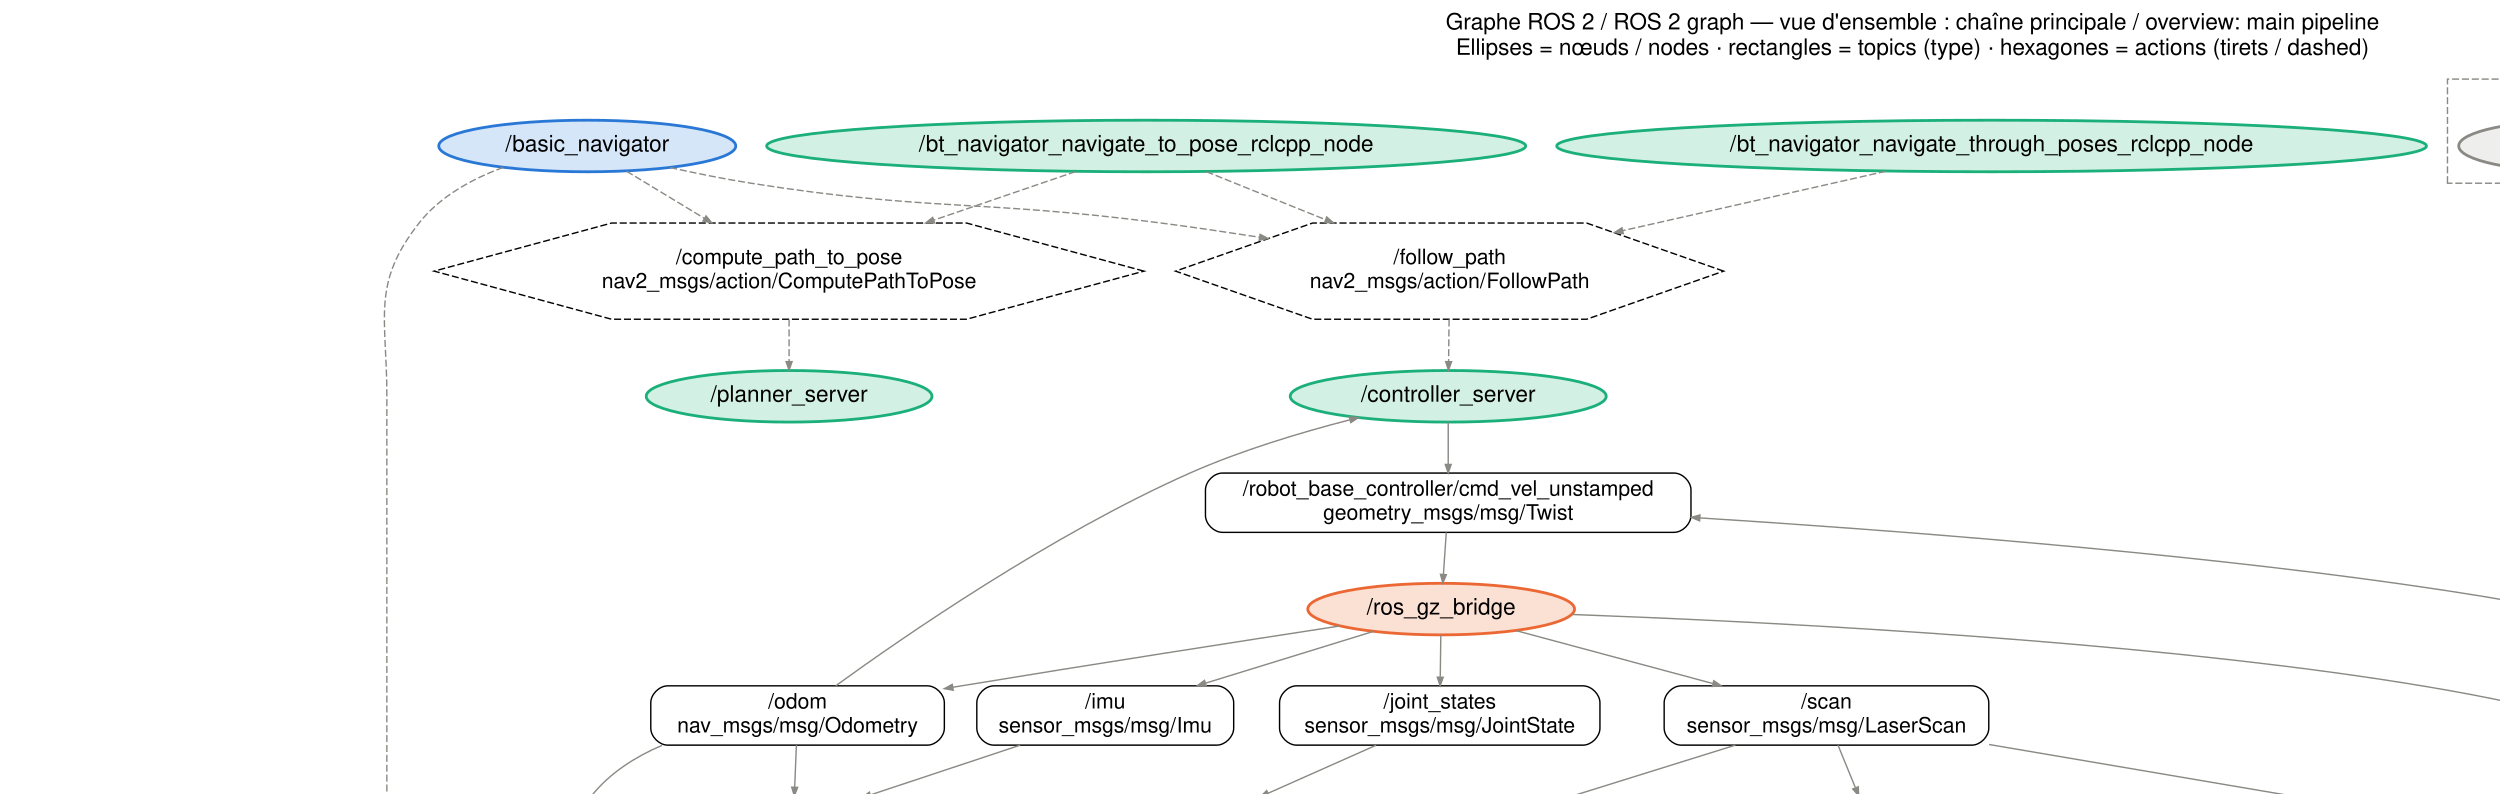
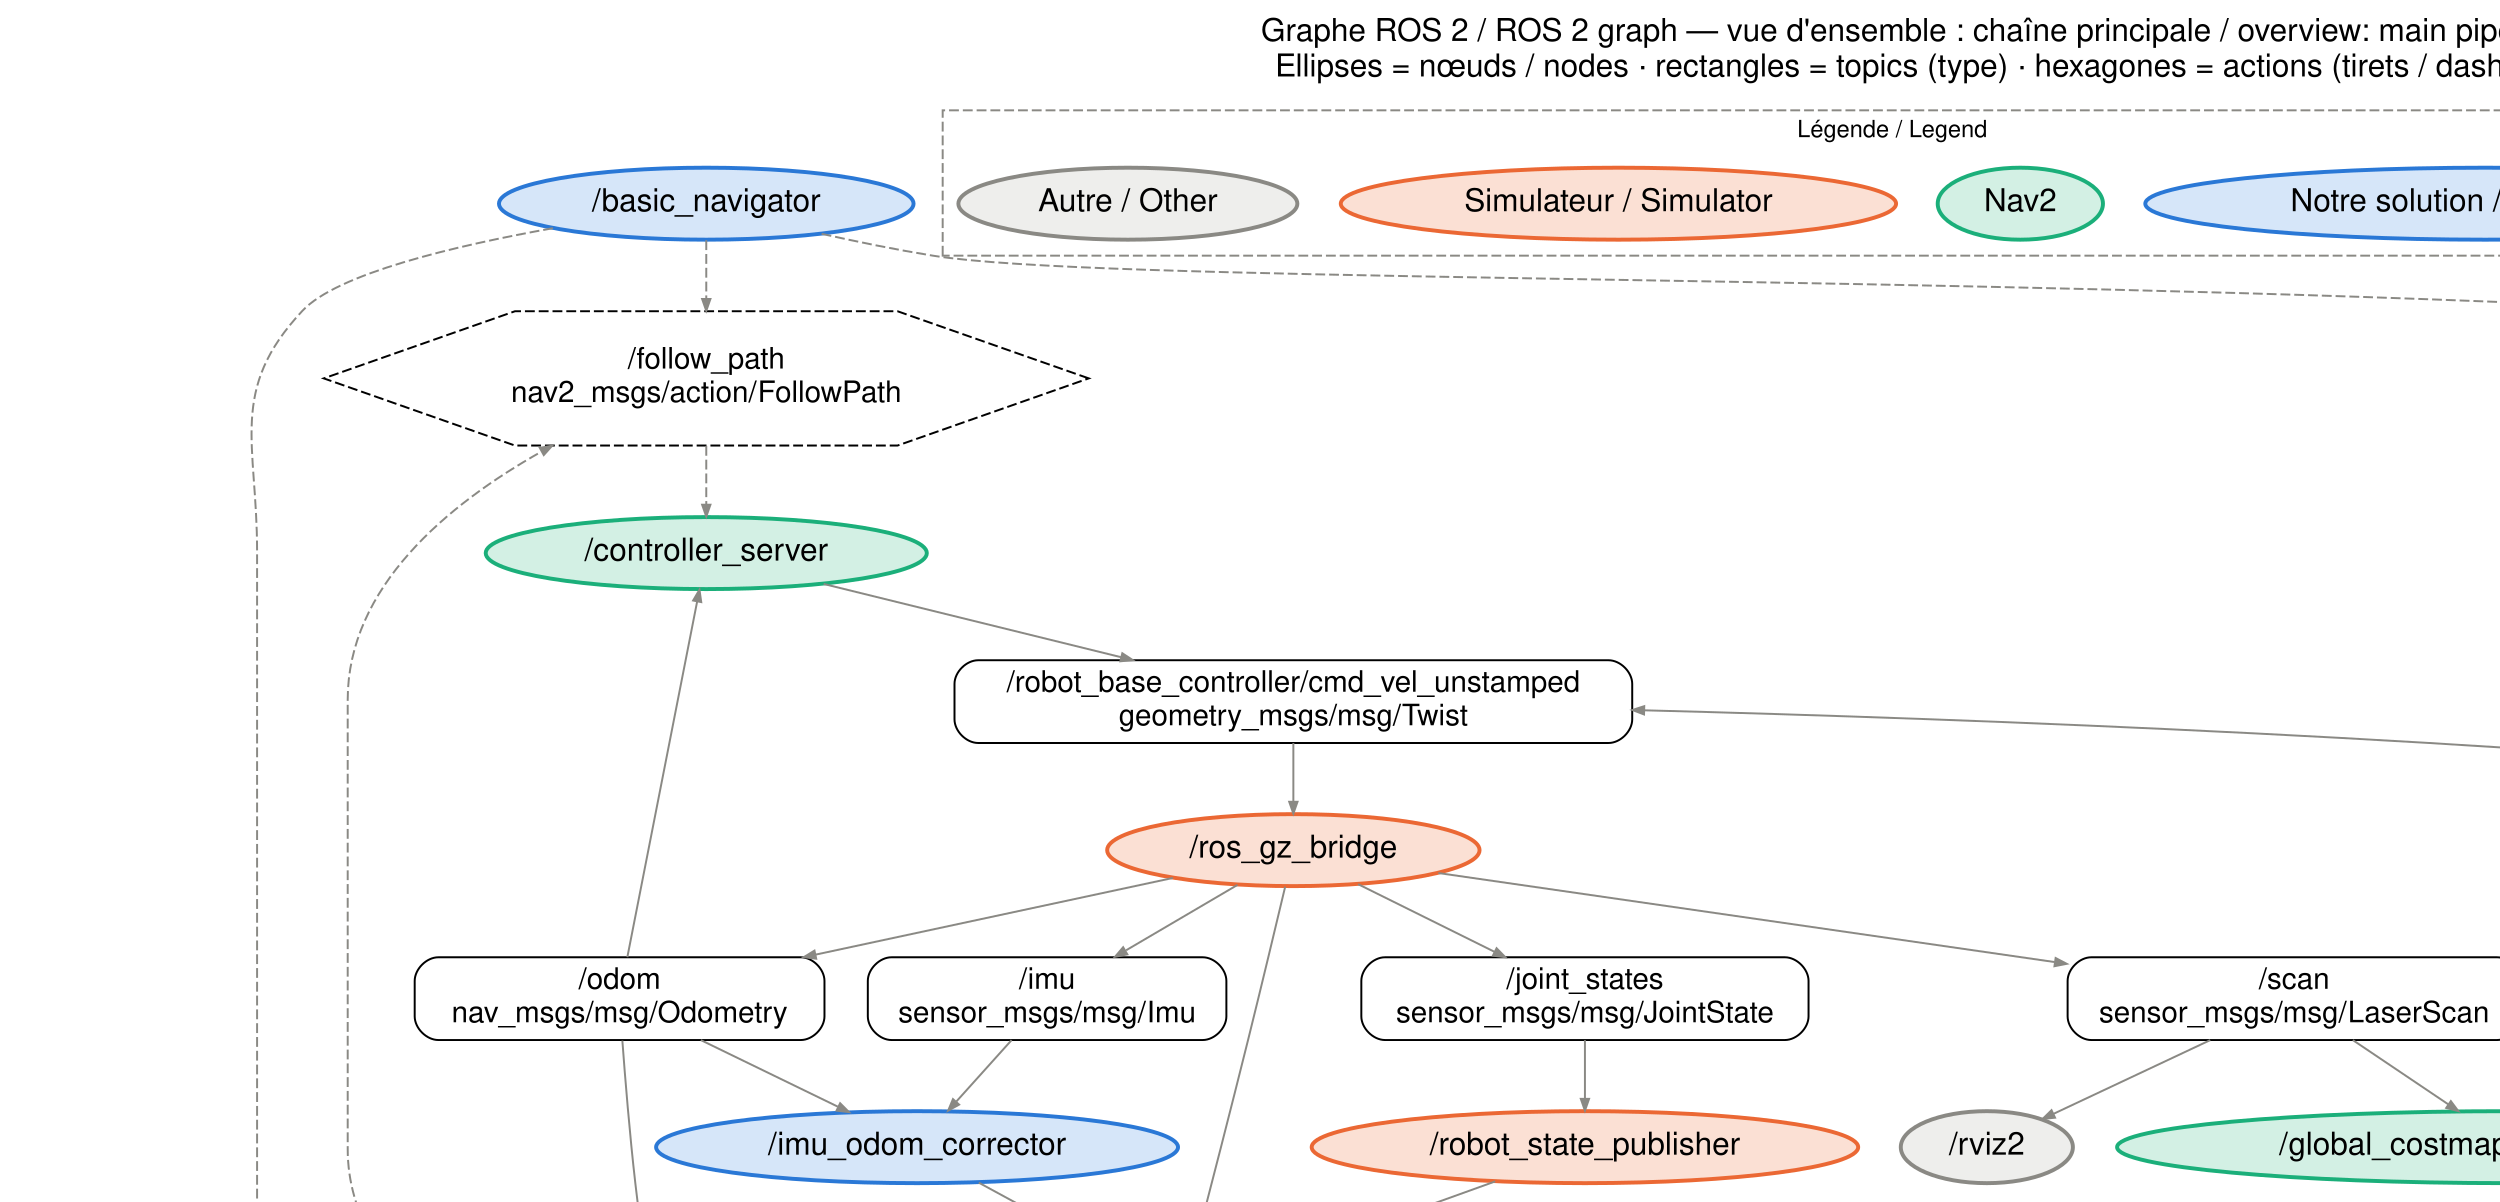
- <svg xmlns="http://www.w3.org/2000/svg" width="4140pt" height="1314pt" viewBox="0.00 0.00 2710.09 860.02">
-   <g id="graph0" class="graph" transform="scale(1.53 1.53) rotate(0) translate(4 856.02)">
-     <polygon fill="white" stroke="transparent" points="-4,4 -4,-856.02 2706.09,-856.02 2706.09,4 -4,4" />
-     <text text-anchor="middle" x="1351.04" y="-835.22" font-family="Helvetica,sans-Serif" font-size="16.00">Graphe ROS 2 / ROS 2 graph — vue d'ensemble : chaîne principale / overview: main pipeline</text>
-     <text text-anchor="middle" x="1351.04" y="-817.22" font-family="Helvetica,sans-Serif" font-size="16.00">Ellipses = nœuds / nodes · rectangles = topics (type) · hexagones = actions (tirets / dashed)</text>
+ <svg xmlns="http://www.w3.org/2000/svg" width="2966pt" height="1425pt" viewBox="0.00 0.00 1941.48 932.79">
+   <g id="graph0" class="graph" transform="scale(1.53 1.53) rotate(0) translate(4 928.79)">
+     <polygon fill="white" stroke="transparent" points="-4,4 -4,-928.79 1937.48,-928.79 1937.48,4 -4,4" />
+     <text text-anchor="middle" x="966.74" y="-907.99" font-family="Helvetica,sans-Serif" font-size="16.00">Graphe ROS 2 / ROS 2 graph — vue d'ensemble : chaîne principale / overview: main pipeline</text>
+     <text text-anchor="middle" x="966.74" y="-889.99" font-family="Helvetica,sans-Serif" font-size="16.00">Ellipses = nœuds / nodes · rectangles = topics (type) · hexagones = actions (tirets / dashed)</text>
    <g id="clust1" class="cluster">
-       <polygon fill="none" stroke="#8a8984" stroke-dasharray="5,2" points="1730.09,-726.25 1730.09,-800.02 2694.09,-800.02 2694.09,-726.25 1730.09,-726.25" />
-       <text text-anchor="middle" x="2212.09" y="-786.42" font-family="Helvetica,sans-Serif" font-size="12.00">Légende / Legend</text>
+       <polygon fill="none" stroke="#8a8984" stroke-dasharray="5,2" points="474.48,-799.02 474.48,-872.79 1438.48,-872.79 1438.48,-799.02 474.48,-799.02" />
+       <text text-anchor="middle" x="956.48" y="-859.19" font-family="Helvetica,sans-Serif" font-size="12.00">Légende / Legend</text>
    </g>
    <g id="node1" class="node">
-       <ellipse fill="#d6e6f9" stroke="#2a78d6" stroke-width="2" cx="412.09" cy="-752.63" rx="105.22" ry="18.27" />
-       <text text-anchor="middle" x="412.09" y="-748.83" font-family="Helvetica,sans-Serif" font-size="16.00">/basic_navigator</text>
+       <ellipse fill="#d6e6f9" stroke="#2a78d6" stroke-width="2" cx="354.48" cy="-825.4" rx="105.22" ry="18.27" />
+       <text text-anchor="middle" x="354.48" y="-821.6" font-family="Helvetica,sans-Serif" font-size="16.00">/basic_navigator</text>
+     </g>
+     <g id="node19" class="node">
+       <polygon fill="none" stroke="black" stroke-dasharray="5,2" points="502.94,-107.06 377.21,-141.15 125.75,-141.15 0.02,-107.06 125.75,-72.98 377.21,-72.98 502.94,-107.06" />
+       <text text-anchor="middle" x="251.48" y="-112.06" font-family="Helvetica,sans-Serif" font-size="15.00">/compute_path_to_pose</text>
+       <text text-anchor="middle" x="251.48" y="-95.06" font-family="Helvetica,sans-Serif" font-size="15.00">nav2_msgs/action/ComputePathToPose</text>
+     </g>
+     <g id="edge22" class="edge">
+       <path fill="none" stroke="#8a8984" stroke-dasharray="5,2" d="M276.63,-812.95C226.29,-803.94 166.99,-789.77 149.48,-771.02 111.83,-730.7 126.48,-704.21 126.48,-649.05 126.48,-649.05 126.48,-649.05 126.48,-270.12 126.48,-219.29 165.53,-174.65 199.97,-145.17" />
+       <polygon fill="#8a8984" stroke="#8a8984" points="201.34,-146.76 204.58,-141.29 198.64,-143.55 201.34,-146.76" />
+     </g>
+     <g id="node20" class="node">
+       <polygon fill="none" stroke="black" stroke-dasharray="5,2" points="548.63,-736.73 451.56,-770.81 257.4,-770.81 160.33,-736.73 257.4,-702.64 451.56,-702.64 548.63,-736.73" />
+       <text text-anchor="middle" x="354.48" y="-741.73" font-family="Helvetica,sans-Serif" font-size="15.00">/follow_path</text>
+       <text text-anchor="middle" x="354.48" y="-724.73" font-family="Helvetica,sans-Serif" font-size="15.00">nav2_msgs/action/FollowPath</text>
+     </g>
+     <g id="edge25" class="edge">
+       <path fill="none" stroke="#8a8984" stroke-dasharray="5,2" d="M354.48,-806.86C354.48,-798.26 354.48,-787.53 354.48,-777.11" />
+       <polygon fill="#8a8984" stroke="#8a8984" points="356.58,-777.02 354.48,-771.02 352.38,-777.02 356.58,-777.02" />
    </g>
    <g id="node21" class="node">
-       <polygon fill="none" stroke="black" stroke-dasharray="5,2" points="806.55,-663.96 680.82,-698.04 429.36,-698.04 303.62,-663.96 429.36,-629.87 680.82,-629.87 806.55,-663.96" />
-       <text text-anchor="middle" x="555.09" y="-668.96" font-family="Helvetica,sans-Serif" font-size="15.00">/compute_path_to_pose</text>
-       <text text-anchor="middle" x="555.09" y="-651.96" font-family="Helvetica,sans-Serif" font-size="15.00">nav2_msgs/action/ComputePathToPose</text>
-     </g>
-     <g id="edge22" class="edge">
-       <path fill="none" stroke="#8a8984" stroke-dasharray="5,2" d="M440,-734.72C455.67,-725.21 475.87,-712.97 494.96,-701.4" />
-       <polygon fill="#8a8984" stroke="#8a8984" points="496.27,-703.07 500.31,-698.16 494.09,-699.47 496.27,-703.07" />
+       <polygon fill="none" stroke="black" stroke-dasharray="5,2" points="1037.05,-107.06 924.77,-141.15 700.19,-141.15 587.91,-107.06 700.19,-72.98 924.77,-72.98 1037.05,-107.06" />
+       <text text-anchor="middle" x="812.48" y="-112.06" font-family="Helvetica,sans-Serif" font-size="15.00">/navigate_to_pose</text>
+       <text text-anchor="middle" x="812.48" y="-95.06" font-family="Helvetica,sans-Serif" font-size="15.00">nav2_msgs/action/NavigateToPose</text>
+     </g>
+     <g id="edge29" class="edge">
+       <path fill="none" stroke="#8a8984" stroke-dasharray="5,2" d="M413.03,-810.11C431.05,-806.08 451.01,-801.99 469.48,-799.02 630.92,-773.02 1933.48,-812.57 1933.48,-649.05 1933.48,-649.05 1933.48,-649.05 1933.48,-270.12 1933.48,-178.11 1334.19,-134.01 1011.97,-116.95" />
+       <polygon fill="#8a8984" stroke="#8a8984" points="1011.93,-114.85 1005.83,-116.63 1011.71,-119.04 1011.93,-114.85" />
+     </g>
+     <g id="node2" class="node">
+       <ellipse fill="#d3f0e4" stroke="#1baf7a" stroke-width="2" cx="596.48" cy="-195.74" rx="107.46" ry="18.27" />
+       <text text-anchor="middle" x="596.48" y="-191.94" font-family="Helvetica,sans-Serif" font-size="16.00">/behavior_server</text>
+     </g>
+     <g id="node16" class="node">
+       <path fill="none" stroke="black" d="M812.48,-593.66C812.48,-593.66 492.48,-593.66 492.48,-593.66 486.48,-593.66 480.48,-587.66 480.48,-581.66 480.48,-581.66 480.48,-563.66 480.48,-563.66 480.48,-557.66 486.48,-551.66 492.48,-551.66 492.48,-551.66 812.48,-551.66 812.48,-551.66 818.48,-551.66 824.48,-557.66 824.48,-563.66 824.48,-563.66 824.48,-581.66 824.48,-581.66 824.48,-587.66 818.48,-593.66 812.48,-593.66" />
+       <text text-anchor="middle" x="652.48" y="-577.66" font-family="Helvetica,sans-Serif" font-size="15.00">/robot_base_controller/cmd_vel_unstamped</text>
+       <text text-anchor="middle" x="652.48" y="-560.66" font-family="Helvetica,sans-Serif" font-size="15.00">geometry_msgs/msg/Twist</text>
+     </g>
+     <g id="edge10" class="edge">
+       <path fill="none" stroke="#8a8984" d="M673.87,-208.57C687.71,-210.54 702.01,-212.47 715.48,-214.12 845.55,-230.07 1887.48,-214.47 1887.48,-345.51 1887.48,-422.89 1887.48,-422.89 1887.48,-422.89 1887.48,-528.06 1172.46,-559.32 830.53,-568.25" />
+       <polygon fill="#8a8984" stroke="#8a8984" points="830.47,-566.15 824.53,-568.41 830.58,-570.35 830.47,-566.15" />
+     </g>
+     <g id="node3" class="node">
+       <ellipse fill="#d3f0e4" stroke="#1baf7a" stroke-width="2" cx="337.48" cy="-195.74" rx="87.86" ry="18.27" />
+       <text text-anchor="middle" x="337.48" y="-191.94" font-family="Helvetica,sans-Serif" font-size="16.00">/bt_navigator</text>
+     </g>
+     <g id="edge21" class="edge">
+       <path fill="none" stroke="#8a8984" stroke-dasharray="5,2" d="M320.49,-177.62C311.42,-168.47 299.86,-156.83 288.82,-145.7" />
+       <polygon fill="#8a8984" stroke="#8a8984" points="290.17,-144.08 284.46,-141.3 287.19,-147.04 290.17,-144.08" />
+     </g>
+     <g id="edge24" class="edge">
+       <path fill="none" stroke="#8a8984" stroke-dasharray="5,2" d="M297.12,-212.28C248.27,-234.04 172.48,-278.59 172.48,-345.51 172.48,-573.66 172.48,-573.66 172.48,-573.66 172.48,-630.7 222.95,-672.6 270.73,-699.5" />
+       <polygon fill="#8a8984" stroke="#8a8984" points="269.97,-701.48 276.24,-702.54 272,-697.8 269.97,-701.48" />
+     </g>
+     <g id="edge28" class="edge">
+       <path fill="none" stroke="#8a8984" stroke-dasharray="5,2" d="M398.57,-182.51C465.6,-169.85 575.43,-149.7 665.14,-133.56" />
+       <polygon fill="#8a8984" stroke="#8a8984" points="665.76,-135.59 671.3,-132.46 665.02,-131.45 665.76,-135.59" />
+     </g>
+     <g id="node4" class="node">
+       <ellipse fill="#d3f0e4" stroke="#1baf7a" stroke-width="2" cx="354.48" cy="-648.05" rx="111.95" ry="18.27" />
+       <text text-anchor="middle" x="354.48" y="-644.25" font-family="Helvetica,sans-Serif" font-size="16.00">/controller_server</text>
+     </g>
+     <g id="edge9" class="edge">
+       <path fill="none" stroke="#8a8984" d="M414.07,-632.37C457.32,-621.72 516.53,-607.14 565.11,-595.18" />
+       <polygon fill="#8a8984" stroke="#8a8984" points="565.66,-597.21 570.98,-593.73 564.66,-593.13 565.66,-597.21" />
+     </g>
+     <g id="node5" class="node">
+       <ellipse fill="#d3f0e4" stroke="#1baf7a" stroke-width="2" cx="1269.48" cy="-346.51" rx="198.89" ry="18.27" />
+       <text text-anchor="middle" x="1269.48" y="-342.71" font-family="Helvetica,sans-Serif" font-size="16.00">/global_costmap/global_costmap</text>
+     </g>
+     <g id="node6" class="node">
+       <ellipse fill="#d6e6f9" stroke="#2a78d6" stroke-width="2" cx="461.48" cy="-346.51" rx="132.46" ry="18.27" />
+       <text text-anchor="middle" x="461.48" y="-342.71" font-family="Helvetica,sans-Serif" font-size="16.00">/imu_odom_corrector</text>
+     </g>
+     <g id="node18" class="node">
+       <path fill="none" stroke="black" d="M688.98,-292.12C688.98,-292.12 503.98,-292.12 503.98,-292.12 497.98,-292.12 491.98,-286.12 491.98,-280.12 491.98,-280.12 491.98,-262.12 491.98,-262.12 491.98,-256.12 497.98,-250.12 503.98,-250.12 503.98,-250.12 688.98,-250.12 688.98,-250.12 694.98,-250.12 700.98,-256.12 700.98,-262.12 700.98,-262.12 700.98,-280.12 700.98,-280.12 700.98,-286.12 694.98,-292.12 688.98,-292.12" />
+       <text text-anchor="middle" x="596.48" y="-276.12" font-family="Helvetica,sans-Serif" font-size="15.00">/tf</text>
+       <text text-anchor="middle" x="596.48" y="-259.12" font-family="Helvetica,sans-Serif" font-size="15.00">tf2_msgs/msg/TFMessage</text>
+     </g>
+     <g id="edge16" class="edge">
+       <path fill="none" stroke="#8a8984" d="M492.79,-328.49C511.02,-318.58 534.24,-305.96 554.09,-295.17" />
+       <polygon fill="#8a8984" stroke="#8a8984" points="555.32,-296.89 559.59,-292.18 553.32,-293.2 555.32,-296.89" />
+     </g>
+     <g id="node7" class="node">
+       <ellipse fill="#d3f0e4" stroke="#1baf7a" stroke-width="2" cx="1671.48" cy="-346.51" rx="181.95" ry="18.27" />
+       <text text-anchor="middle" x="1671.48" y="-342.71" font-family="Helvetica,sans-Serif" font-size="16.00">/local_costmap/local_costmap</text>
+     </g>
+     <g id="node8" class="node">
+       <ellipse fill="#d3f0e4" stroke="#1baf7a" stroke-width="2" cx="251.48" cy="-18.38" rx="101.23" ry="18.27" />
+       <text text-anchor="middle" x="251.48" y="-14.58" font-family="Helvetica,sans-Serif" font-size="16.00">/planner_server</text>
+     </g>
+     <g id="node9" class="node">
+       <ellipse fill="#fbe0d4" stroke="#eb6834" stroke-width="2" cx="800.48" cy="-346.51" rx="138.69" ry="18.27" />
+       <text text-anchor="middle" x="800.48" y="-342.71" font-family="Helvetica,sans-Serif" font-size="16.00">/robot_state_publisher</text>
+     </g>
+     <g id="edge18" class="edge">
+       <path fill="none" stroke="#8a8984" d="M754.95,-329.13C726.43,-318.87 689.31,-305.52 658.16,-294.31" />
+       <polygon fill="#8a8984" stroke="#8a8984" points="658.78,-292.3 652.42,-292.25 657.35,-296.25 658.78,-292.3" />
+     </g>
+     <g id="node10" class="node">
+       <ellipse fill="#fbe0d4" stroke="#eb6834" stroke-width="2" cx="652.48" cy="-497.28" rx="94.51" ry="18.27" />
+       <text text-anchor="middle" x="652.48" y="-493.48" font-family="Helvetica,sans-Serif" font-size="16.00">/ros_gz_bridge</text>
+     </g>
+     <g id="node13" class="node">
+       <path fill="none" stroke="black" d="M606.48,-442.89C606.48,-442.89 448.48,-442.89 448.48,-442.89 442.48,-442.89 436.48,-436.89 436.48,-430.89 436.48,-430.89 436.48,-412.89 436.48,-412.89 436.48,-406.89 442.48,-400.89 448.48,-400.89 448.48,-400.89 606.48,-400.89 606.48,-400.89 612.48,-400.89 618.48,-406.89 618.48,-412.89 618.48,-412.89 618.48,-430.89 618.48,-430.89 618.48,-436.89 612.48,-442.89 606.48,-442.89" />
+       <text text-anchor="middle" x="527.48" y="-426.89" font-family="Helvetica,sans-Serif" font-size="15.00">/imu</text>
+       <text text-anchor="middle" x="527.48" y="-409.89" font-family="Helvetica,sans-Serif" font-size="15.00">sensor_msgs/msg/Imu</text>
+     </g>
+     <g id="edge1" class="edge">
+       <path fill="none" stroke="#8a8984" d="M624.12,-479.63C607.41,-469.82 586,-457.25 567.58,-446.44" />
+       <polygon fill="#8a8984" stroke="#8a8984" points="568.21,-444.37 561.97,-443.14 566.08,-447.99 568.21,-444.37" />
+     </g>
+     <g id="node14" class="node">
+       <path fill="none" stroke="black" d="M901.98,-442.89C901.98,-442.89 698.98,-442.89 698.98,-442.89 692.98,-442.89 686.98,-436.89 686.98,-430.89 686.98,-430.89 686.98,-412.89 686.98,-412.89 686.98,-406.89 692.98,-400.89 698.98,-400.89 698.98,-400.89 901.98,-400.89 901.98,-400.89 907.98,-400.89 913.98,-406.89 913.98,-412.89 913.98,-412.89 913.98,-430.89 913.98,-430.89 913.98,-436.89 907.98,-442.89 901.98,-442.89" />
+       <text text-anchor="middle" x="800.48" y="-426.89" font-family="Helvetica,sans-Serif" font-size="15.00">/joint_states</text>
+       <text text-anchor="middle" x="800.48" y="-409.89" font-family="Helvetica,sans-Serif" font-size="15.00">sensor_msgs/msg/JointState</text>
+     </g>
+     <g id="edge3" class="edge">
+       <path fill="none" stroke="#8a8984" d="M685.33,-479.99C705.66,-469.91 732.07,-456.81 754.47,-445.71" />
+       <polygon fill="#8a8984" stroke="#8a8984" points="755.63,-447.48 760.07,-442.93 753.76,-443.71 755.63,-447.48" />
+     </g>
+     <g id="node15" class="node">
+       <path fill="none" stroke="black" d="M402.48,-442.89C402.48,-442.89 218.48,-442.89 218.48,-442.89 212.48,-442.89 206.48,-436.89 206.48,-430.89 206.48,-430.89 206.48,-412.89 206.48,-412.89 206.48,-406.89 212.48,-400.89 218.48,-400.89 218.48,-400.89 402.48,-400.89 402.48,-400.89 408.48,-400.89 414.48,-406.89 414.48,-412.89 414.48,-412.89 414.48,-430.89 414.48,-430.89 414.48,-436.89 408.48,-442.89 402.48,-442.89" />
+       <text text-anchor="middle" x="310.48" y="-426.89" font-family="Helvetica,sans-Serif" font-size="15.00">/odom</text>
+       <text text-anchor="middle" x="310.48" y="-409.89" font-family="Helvetica,sans-Serif" font-size="15.00">nav_msgs/msg/Odometry</text>
+     </g>
+     <g id="edge5" class="edge">
+       <path fill="none" stroke="#8a8984" d="M591.34,-483.16C541,-472.36 468.63,-456.83 409.97,-444.24" />
+       <polygon fill="#8a8984" stroke="#8a8984" points="410.28,-442.16 403.97,-442.96 409.4,-446.27 410.28,-442.16" />
+     </g>
+     <g id="node17" class="node">
+       <path fill="none" stroke="black" d="M1263.48,-442.89C1263.48,-442.89 1057.48,-442.89 1057.48,-442.89 1051.48,-442.89 1045.48,-436.89 1045.48,-430.89 1045.48,-430.89 1045.48,-412.89 1045.48,-412.89 1045.48,-406.89 1051.48,-400.89 1057.48,-400.89 1057.48,-400.89 1263.48,-400.89 1263.48,-400.89 1269.48,-400.89 1275.48,-406.89 1275.48,-412.89 1275.48,-412.89 1275.48,-430.89 1275.48,-430.89 1275.48,-436.89 1269.48,-442.89 1263.48,-442.89" />
+       <text text-anchor="middle" x="1160.48" y="-426.89" font-family="Helvetica,sans-Serif" font-size="15.00">/scan</text>
+       <text text-anchor="middle" x="1160.48" y="-409.89" font-family="Helvetica,sans-Serif" font-size="15.00">sensor_msgs/msg/LaserScan</text>
+     </g>
+     <g id="edge12" class="edge">
+       <path fill="none" stroke="#8a8984" d="M726.08,-485.65C807.96,-473.82 941.52,-454.52 1038.97,-440.45" />
+       <polygon fill="#8a8984" stroke="#8a8984" points="1039.4,-442.51 1045.04,-439.57 1038.8,-438.35 1039.4,-442.51" />
+     </g>
+     <g id="edge17" class="edge">
+       <path fill="none" stroke="#8a8984" d="M648.32,-478.68C643.77,-459.53 636.22,-428.01 629.48,-400.89 620.61,-365.23 610.01,-324.11 603.26,-298.12" />
+       <polygon fill="#8a8984" stroke="#8a8984" points="605.26,-297.46 601.71,-292.18 601.19,-298.51 605.26,-297.46" />
+     </g>
+     <g id="node11" class="node">
+       <ellipse fill="#eeeeec" stroke="#8a8984" stroke-width="2" cx="1004.48" cy="-346.51" rx="43.68" ry="18.27" />
+       <text text-anchor="middle" x="1004.48" y="-342.71" font-family="Helvetica,sans-Serif" font-size="16.00">/rviz2</text>
+     </g>
+     <g id="node12" class="node">
+       <ellipse fill="#d3f0e4" stroke="#1baf7a" stroke-width="2" cx="844.48" cy="-195.74" rx="118.17" ry="18.27" />
+       <text text-anchor="middle" x="844.48" y="-191.94" font-family="Helvetica,sans-Serif" font-size="16.00">/waypoint_follower</text>
+     </g>
+     <g id="edge27" class="edge">
+       <path fill="none" stroke="#8a8984" stroke-dasharray="5,2" d="M838.01,-177.2C834.8,-168.52 830.79,-157.66 826.91,-147.15" />
+       <polygon fill="#8a8984" stroke="#8a8984" points="828.82,-146.26 824.77,-141.36 824.88,-147.71 828.82,-146.26" />
+     </g>
+     <g id="edge2" class="edge">
+       <path fill="none" stroke="#8a8984" d="M509.45,-400.84C500.79,-391.21 490.38,-379.65 481.48,-369.75" />
+       <polygon fill="#8a8984" stroke="#8a8984" points="482.82,-368.1 477.25,-365.04 479.7,-370.91 482.82,-368.1" />
+     </g>
+     <g id="edge4" class="edge">
+       <path fill="none" stroke="#8a8984" d="M800.48,-400.84C800.48,-391.65 800.48,-380.69 800.48,-371.11" />
+       <polygon fill="#8a8984" stroke="#8a8984" points="802.58,-371.04 800.48,-365.04 798.38,-371.04 802.58,-371.04" />
+     </g>
+     <g id="edge8" class="edge">
+       <path fill="none" stroke="#8a8984" d="M311.89,-400.59C313.28,-381.77 315.61,-353.02 318.48,-328.12 322.86,-290.18 329.53,-246.31 333.69,-220.08" />
+       <polygon fill="#8a8984" stroke="#8a8984" points="335.77,-220.38 334.64,-214.13 331.62,-219.72 335.77,-220.38" />
+     </g>
+     <g id="edge7" class="edge">
+       <path fill="none" stroke="#8a8984" d="M314.42,-442.95C322.55,-484.4 341.19,-579.33 349.87,-623.57" />
+       <polygon fill="#8a8984" stroke="#8a8984" points="347.81,-623.98 351.03,-629.46 351.93,-623.17 347.81,-623.98" />
+     </g>
+     <g id="edge6" class="edge">
+       <path fill="none" stroke="#8a8984" d="M351.74,-400.84C373.38,-390.32 399.79,-377.49 421.27,-367.05" />
+       <polygon fill="#8a8984" stroke="#8a8984" points="422.43,-368.82 426.91,-364.31 420.6,-365.04 422.43,-368.82" />
+     </g>
+     <g id="edge11" class="edge">
+       <path fill="none" stroke="#8a8984" d="M652.48,-551.61C652.48,-542.42 652.48,-531.46 652.48,-521.88" />
+       <polygon fill="#8a8984" stroke="#8a8984" points="654.58,-521.81 652.48,-515.81 650.38,-521.81 654.58,-521.81" />
+     </g>
+     <g id="edge15" class="edge">
+       <path fill="none" stroke="#8a8984" d="M1190.27,-400.84C1205.33,-390.7 1223.59,-378.41 1238.78,-368.18" />
+       <polygon fill="#8a8984" stroke="#8a8984" points="1240,-369.89 1243.8,-364.8 1237.65,-366.41 1240,-369.89" />
+     </g>
+     <g id="edge14" class="edge">
+       <path fill="none" stroke="#8a8984" d="M1275.8,-404.33C1362.61,-391.87 1480.7,-374.91 1565.23,-362.77" />
+       <polygon fill="#8a8984" stroke="#8a8984" points="1565.61,-364.83 1571.25,-361.9 1565.02,-360.68 1565.61,-364.83" />
+     </g>
+     <g id="edge13" class="edge">
+       <path fill="none" stroke="#8a8984" d="M1117.85,-400.84C1092.8,-389.06 1061.57,-374.36 1038.23,-363.39" />
+       <polygon fill="#8a8984" stroke="#8a8984" points="1039.1,-361.47 1032.78,-360.82 1037.31,-365.27 1039.1,-361.47" />
+     </g>
+     <g id="edge19" class="edge">
+       <path fill="none" stroke="#8a8984" d="M596.48,-250.07C596.48,-240.88 596.48,-229.92 596.48,-220.34" />
+       <polygon fill="#8a8984" stroke="#8a8984" points="598.58,-220.27 596.48,-214.27 594.38,-220.27 598.58,-220.27" />
+     </g>
+     <g id="edge20" class="edge">
+       <path fill="none" stroke="#8a8984" d="M525.71,-250.07C484.19,-238.31 432.47,-223.65 393.75,-212.68" />
+       <polygon fill="#8a8984" stroke="#8a8984" points="393.99,-210.57 387.65,-210.95 392.85,-214.61 393.99,-210.57" />
+     </g>
+     <g id="edge23" class="edge">
+       <path fill="none" stroke="#8a8984" stroke-dasharray="5,2" d="M251.48,-72.8C251.48,-62.87 251.48,-52.19 251.48,-43.01" />
+       <polygon fill="#8a8984" stroke="#8a8984" points="253.58,-42.93 251.48,-36.93 249.38,-42.93 253.58,-42.93" />
+     </g>
+     <g id="edge26" class="edge">
+       <path fill="none" stroke="#8a8984" stroke-dasharray="5,2" d="M354.48,-702.46C354.48,-692.53 354.48,-681.85 354.48,-672.68" />
+       <polygon fill="#8a8984" stroke="#8a8984" points="356.58,-672.59 354.48,-666.59 352.38,-672.59 356.58,-672.59" />
+     </g>
+     <g id="edge30" class="edge">
+       <path fill="none" stroke="#8a8984" stroke-dasharray="5,2" d="M676.69,-134.24C589.92,-150.29 480.86,-170.08 410.15,-182.56" />
+       <polygon fill="#8a8984" stroke="#8a8984" points="409.4,-180.56 403.85,-183.67 410.13,-184.7 409.4,-180.56" />
    </g>
    <g id="node22" class="node">
-       <polygon fill="none" stroke="black" stroke-dasharray="5,2" points="1217.24,-663.96 1120.16,-698.04 926.01,-698.04 828.93,-663.96 926.01,-629.87 1120.16,-629.87 1217.24,-663.96" />
-       <text text-anchor="middle" x="1023.09" y="-668.96" font-family="Helvetica,sans-Serif" font-size="15.00">/follow_path</text>
-       <text text-anchor="middle" x="1023.09" y="-651.96" font-family="Helvetica,sans-Serif" font-size="15.00">nav2_msgs/action/FollowPath</text>
-     </g>
-     <g id="edge26" class="edge">
-       <path fill="none" stroke="#8a8984" stroke-dasharray="5,2" d="M470.84,-737.36C489.1,-733.3 509.35,-729.2 528.09,-726.25 655.57,-706.2 689.1,-714.77 817.09,-698.25 840.19,-695.27 864.68,-691.68 888.41,-687.99" />
-       <polygon fill="#8a8984" stroke="#8a8984" points="888.82,-690.05 894.43,-687.04 888.17,-685.9 888.82,-690.05" />
+       <ellipse fill="#d6e6f9" stroke="#2a78d6" stroke-width="2" cx="1257.48" cy="-825.4" rx="172.57" ry="18.27" />
+       <text text-anchor="middle" x="1257.48" y="-821.6" font-family="Helvetica,sans-Serif" font-size="16.00">Notre solution / Our solution</text>
    </g>
    <g id="node23" class="node">
-       <polygon fill="none" stroke="black" stroke-dasharray="5,2" points="555.66,-34.29 443.37,-68.38 218.8,-68.38 106.51,-34.29 218.8,-0.21 443.37,-0.21 555.66,-34.29" />
-       <text text-anchor="middle" x="331.09" y="-39.29" font-family="Helvetica,sans-Serif" font-size="15.00">/navigate_to_pose</text>
-       <text text-anchor="middle" x="331.09" y="-22.29" font-family="Helvetica,sans-Serif" font-size="15.00">nav2_msgs/action/NavigateToPose</text>
-     </g>
-     <g id="edge30" class="edge">
-       <path fill="none" stroke="#8a8984" stroke-dasharray="5,2" d="M352.4,-737.43C330.69,-729.37 307.88,-717.01 293.09,-698.25 258.93,-654.93 270.09,-631.44 270.09,-576.28 270.09,-576.28 270.09,-576.28 270.09,-197.36 270.09,-152.88 290.46,-105.69 307.66,-73.77" />
-       <polygon fill="#8a8984" stroke="#8a8984" points="309.56,-74.66 310.61,-68.39 305.88,-72.64 309.56,-74.66" />
-     </g>
-     <g id="node2" class="node">
-       <ellipse fill="#d3f0e4" stroke="#1baf7a" stroke-width="2" cx="1418.09" cy="-122.97" rx="107.46" ry="18.27" />
-       <text text-anchor="middle" x="1418.09" y="-119.17" font-family="Helvetica,sans-Serif" font-size="16.00">/behavior_server</text>
-     </g>
-     <g id="node18" class="node">
-       <path fill="none" stroke="black" d="M1182.09,-520.89C1182.09,-520.89 862.09,-520.89 862.09,-520.89 856.09,-520.89 850.09,-514.89 850.09,-508.89 850.09,-508.89 850.09,-490.89 850.09,-490.89 850.09,-484.89 856.09,-478.89 862.09,-478.89 862.09,-478.89 1182.09,-478.89 1182.09,-478.89 1188.09,-478.89 1194.09,-484.89 1194.09,-490.89 1194.09,-490.89 1194.09,-508.89 1194.09,-508.89 1194.09,-514.89 1188.09,-520.89 1182.09,-520.89" />
-       <text text-anchor="middle" x="1022.09" y="-504.89" font-family="Helvetica,sans-Serif" font-size="15.00">/robot_base_controller/cmd_vel_unstamped</text>
-       <text text-anchor="middle" x="1022.09" y="-487.89" font-family="Helvetica,sans-Serif" font-size="15.00">geometry_msgs/msg/Twist</text>
-     </g>
-     <g id="edge10" class="edge">
-       <path fill="none" stroke="#8a8984" d="M1517.97,-129.77C1680.46,-141.96 1984.09,-177.49 1984.09,-272.74 1984.09,-350.12 1984.09,-350.12 1984.09,-350.12 1984.09,-428.53 1478.61,-471.44 1200.47,-489.11" />
-       <polygon fill="#8a8984" stroke="#8a8984" points="1200.21,-487.02 1194.35,-489.5 1200.47,-491.22 1200.21,-487.02" />
-     </g>
-     <g id="node3" class="node">
-       <ellipse fill="#d3f0e4" stroke="#1baf7a" stroke-width="2" cx="392.09" cy="-122.97" rx="87.86" ry="18.27" />
-       <text text-anchor="middle" x="392.09" y="-119.17" font-family="Helvetica,sans-Serif" font-size="16.00">/bt_navigator</text>
-     </g>
-     <g id="edge29" class="edge">
-       <path fill="none" stroke="#8a8984" stroke-dasharray="5,2" d="M373.31,-104.85C365.78,-95.86 357.28,-84.47 349.79,-73.52" />
-       <polygon fill="#8a8984" stroke="#8a8984" points="351.52,-72.33 346.43,-68.53 348.04,-74.68 351.52,-72.33" />
-     </g>
-     <g id="node4" class="node">
-       <ellipse fill="#d3f0e4" stroke="#1baf7a" stroke-width="2" cx="1407.09" cy="-752.63" rx="308.1" ry="18.27" />
-       <text text-anchor="middle" x="1407.09" y="-748.83" font-family="Helvetica,sans-Serif" font-size="16.00">/bt_navigator_navigate_through_poses_rclcpp_node</text>
-     </g>
-     <g id="edge25" class="edge">
-       <path fill="none" stroke="#8a8984" stroke-dasharray="5,2" d="M1332.14,-734.72C1279.17,-722.76 1206.99,-706.47 1145.7,-692.63" />
-       <polygon fill="#8a8984" stroke="#8a8984" points="1146.12,-690.58 1139.8,-691.3 1145.19,-694.67 1146.12,-690.58" />
-     </g>
-     <g id="node5" class="node">
-       <ellipse fill="#d3f0e4" stroke="#1baf7a" stroke-width="2" cx="808.09" cy="-752.63" rx="268.9" ry="18.27" />
-       <text text-anchor="middle" x="808.09" y="-748.83" font-family="Helvetica,sans-Serif" font-size="16.00">/bt_navigator_navigate_to_pose_rclcpp_node</text>
-     </g>
-     <g id="edge21" class="edge">
-       <path fill="none" stroke="#8a8984" stroke-dasharray="5,2" d="M758.1,-734.51C729.45,-724.69 692.4,-712 657.81,-700.15" />
-       <polygon fill="#8a8984" stroke="#8a8984" points="658.19,-698.06 651.84,-698.1 656.83,-702.03 658.19,-698.06" />
-     </g>
-     <g id="edge24" class="edge">
-       <path fill="none" stroke="#8a8984" stroke-dasharray="5,2" d="M850.82,-734.41C874.93,-724.69 905.97,-712.17 935.04,-700.45" />
-       <polygon fill="#8a8984" stroke="#8a8984" points="936.05,-702.31 940.83,-698.12 934.48,-698.41 936.05,-702.31" />
-     </g>
-     <g id="node6" class="node">
-       <ellipse fill="#d3f0e4" stroke="#1baf7a" stroke-width="2" cx="1022.09" cy="-575.28" rx="111.95" ry="18.27" />
-       <text text-anchor="middle" x="1022.09" y="-571.48" font-family="Helvetica,sans-Serif" font-size="16.00">/controller_server</text>
-     </g>
-     <g id="edge9" class="edge">
-       <path fill="none" stroke="#8a8984" d="M1022.09,-556.89C1022.09,-548.06 1022.09,-537.14 1022.09,-527.3" />
-       <polygon fill="#8a8984" stroke="#8a8984" points="1024.19,-527.02 1022.09,-521.02 1019.99,-527.02 1024.19,-527.02" />
-     </g>
-     <g id="node7" class="node">
-       <ellipse fill="#d3f0e4" stroke="#1baf7a" stroke-width="2" cx="1320.09" cy="-273.74" rx="198.89" ry="18.27" />
-       <text text-anchor="middle" x="1320.09" y="-269.94" font-family="Helvetica,sans-Serif" font-size="16.00">/global_costmap/global_costmap</text>
-     </g>
-     <g id="node8" class="node">
-       <ellipse fill="#d6e6f9" stroke="#2a78d6" stroke-width="2" cx="558.09" cy="-273.74" rx="132.46" ry="18.27" />
-       <text text-anchor="middle" x="558.09" y="-269.94" font-family="Helvetica,sans-Serif" font-size="16.00">/imu_odom_corrector</text>
-     </g>
-     <g id="node20" class="node">
-       <path fill="none" stroke="black" d="M943.59,-219.36C943.59,-219.36 758.59,-219.36 758.59,-219.36 752.59,-219.36 746.59,-213.36 746.59,-207.36 746.59,-207.36 746.59,-189.36 746.59,-189.36 746.59,-183.36 752.59,-177.36 758.59,-177.36 758.59,-177.36 943.59,-177.36 943.59,-177.36 949.59,-177.36 955.59,-183.36 955.59,-189.36 955.59,-189.36 955.59,-207.36 955.59,-207.36 955.59,-213.36 949.59,-219.36 943.59,-219.36" />
-       <text text-anchor="middle" x="851.09" y="-203.36" font-family="Helvetica,sans-Serif" font-size="15.00">/tf</text>
-       <text text-anchor="middle" x="851.09" y="-186.36" font-family="Helvetica,sans-Serif" font-size="15.00">tf2_msgs/msg/TFMessage</text>
-     </g>
-     <g id="edge16" class="edge">
-       <path fill="none" stroke="#8a8984" d="M619.51,-257.36C661.75,-246.78 718.44,-232.58 765.15,-220.88" />
-       <polygon fill="#8a8984" stroke="#8a8984" points="765.78,-222.89 771.09,-219.39 764.76,-218.81 765.78,-222.89" />
-     </g>
-     <g id="node9" class="node">
-       <ellipse fill="#d3f0e4" stroke="#1baf7a" stroke-width="2" cx="1722.09" cy="-273.74" rx="181.95" ry="18.27" />
-       <text text-anchor="middle" x="1722.09" y="-269.94" font-family="Helvetica,sans-Serif" font-size="16.00">/local_costmap/local_costmap</text>
-     </g>
-     <g id="node10" class="node">
-       <ellipse fill="#d3f0e4" stroke="#1baf7a" stroke-width="2" cx="555.09" cy="-575.28" rx="101.23" ry="18.27" />
-       <text text-anchor="middle" x="555.09" y="-571.48" font-family="Helvetica,sans-Serif" font-size="16.00">/planner_server</text>
-     </g>
-     <g id="node11" class="node">
-       <ellipse fill="#fbe0d4" stroke="#eb6834" stroke-width="2" cx="851.09" cy="-273.74" rx="138.69" ry="18.27" />
-       <text text-anchor="middle" x="851.09" y="-269.94" font-family="Helvetica,sans-Serif" font-size="16.00">/robot_state_publisher</text>
-     </g>
-     <g id="edge18" class="edge">
-       <path fill="none" stroke="#8a8984" d="M851.09,-255.35C851.09,-246.52 851.09,-235.6 851.09,-225.76" />
-       <polygon fill="#8a8984" stroke="#8a8984" points="853.19,-225.48 851.09,-219.48 848.99,-225.48 853.19,-225.48" />
-     </g>
-     <g id="node12" class="node">
-       <ellipse fill="#fbe0d4" stroke="#eb6834" stroke-width="2" cx="1017.09" cy="-424.51" rx="94.51" ry="18.27" />
-       <text text-anchor="middle" x="1017.09" y="-420.71" font-family="Helvetica,sans-Serif" font-size="16.00">/ros_gz_bridge</text>
-     </g>
-     <g id="node15" class="node">
-       <path fill="none" stroke="black" d="M858.09,-370.12C858.09,-370.12 700.09,-370.12 700.09,-370.12 694.09,-370.12 688.09,-364.12 688.09,-358.12 688.09,-358.12 688.09,-340.12 688.09,-340.12 688.09,-334.12 694.09,-328.12 700.09,-328.12 700.09,-328.12 858.09,-328.12 858.09,-328.12 864.09,-328.12 870.09,-334.12 870.09,-340.12 870.09,-340.12 870.09,-358.12 870.09,-358.12 870.09,-364.12 864.09,-370.12 858.09,-370.12" />
-       <text text-anchor="middle" x="779.09" y="-354.12" font-family="Helvetica,sans-Serif" font-size="15.00">/imu</text>
-       <text text-anchor="middle" x="779.09" y="-337.12" font-family="Helvetica,sans-Serif" font-size="15.00">sensor_msgs/msg/Imu</text>
-     </g>
-     <g id="edge1" class="edge">
-       <path fill="none" stroke="#8a8984" d="M968.92,-408.66C934.89,-398.16 888.69,-383.92 850.39,-372.11" />
-       <polygon fill="#8a8984" stroke="#8a8984" points="850.67,-370 844.32,-370.24 849.43,-374.01 850.67,-370" />
-     </g>
-     <g id="node16" class="node">
-       <path fill="none" stroke="black" d="M1117.59,-370.12C1117.59,-370.12 914.59,-370.12 914.59,-370.12 908.59,-370.12 902.59,-364.12 902.59,-358.12 902.59,-358.12 902.59,-340.12 902.59,-340.12 902.59,-334.12 908.59,-328.12 914.59,-328.12 914.59,-328.12 1117.59,-328.12 1117.59,-328.12 1123.59,-328.12 1129.59,-334.12 1129.59,-340.12 1129.59,-340.12 1129.59,-358.12 1129.59,-358.12 1129.59,-364.12 1123.59,-370.12 1117.59,-370.12" />
-       <text text-anchor="middle" x="1016.09" y="-354.12" font-family="Helvetica,sans-Serif" font-size="15.00">/joint_states</text>
-       <text text-anchor="middle" x="1016.09" y="-337.12" font-family="Helvetica,sans-Serif" font-size="15.00">sensor_msgs/msg/JointState</text>
-     </g>
-     <g id="edge3" class="edge">
-       <path fill="none" stroke="#8a8984" d="M1016.85,-406.12C1016.73,-397.29 1016.58,-386.37 1016.45,-376.53" />
-       <polygon fill="#8a8984" stroke="#8a8984" points="1018.54,-376.22 1016.36,-370.25 1014.34,-376.28 1018.54,-376.22" />
-     </g>
-     <g id="node17" class="node">
-       <path fill="none" stroke="black" d="M653.09,-370.12C653.09,-370.12 469.09,-370.12 469.09,-370.12 463.09,-370.12 457.09,-364.12 457.09,-358.12 457.09,-358.12 457.09,-340.12 457.09,-340.12 457.09,-334.12 463.09,-328.12 469.09,-328.12 469.09,-328.12 653.09,-328.12 653.09,-328.12 659.09,-328.12 665.09,-334.12 665.09,-340.12 665.09,-340.12 665.09,-358.12 665.09,-358.12 665.09,-364.12 659.09,-370.12 653.09,-370.12" />
-       <text text-anchor="middle" x="561.09" y="-354.12" font-family="Helvetica,sans-Serif" font-size="15.00">/odom</text>
-       <text text-anchor="middle" x="561.09" y="-337.12" font-family="Helvetica,sans-Serif" font-size="15.00">nav_msgs/msg/Odometry</text>
-     </g>
-     <g id="edge5" class="edge">
-       <path fill="none" stroke="#8a8984" d="M945.07,-412.52C876.22,-401.94 769.5,-385.35 677.09,-370.12 675.12,-369.8 673.14,-369.47 671.14,-369.14" />
-       <polygon fill="#8a8984" stroke="#8a8984" points="671.37,-367.05 665.1,-368.14 670.68,-371.19 671.37,-367.05" />
-     </g>
-     <g id="node19" class="node">
-       <path fill="none" stroke="black" d="M1393.09,-370.12C1393.09,-370.12 1187.09,-370.12 1187.09,-370.12 1181.09,-370.12 1175.09,-364.12 1175.09,-358.12 1175.09,-358.12 1175.09,-340.12 1175.09,-340.12 1175.09,-334.12 1181.09,-328.12 1187.09,-328.12 1187.09,-328.12 1393.09,-328.12 1393.09,-328.12 1399.09,-328.12 1405.09,-334.12 1405.09,-340.12 1405.09,-340.12 1405.09,-358.12 1405.09,-358.12 1405.09,-364.12 1399.09,-370.12 1393.09,-370.12" />
-       <text text-anchor="middle" x="1290.09" y="-354.12" font-family="Helvetica,sans-Serif" font-size="15.00">/scan</text>
-       <text text-anchor="middle" x="1290.09" y="-337.12" font-family="Helvetica,sans-Serif" font-size="15.00">sensor_msgs/msg/LaserScan</text>
-     </g>
-     <g id="edge12" class="edge">
-       <path fill="none" stroke="#8a8984" d="M1070.37,-409.19C1109.95,-398.55 1164.62,-383.85 1209.52,-371.78" />
-       <polygon fill="#8a8984" stroke="#8a8984" points="1210.26,-373.76 1215.51,-370.17 1209.17,-369.7 1210.26,-373.76" />
-     </g>
-     <g id="edge17" class="edge">
-       <path fill="none" stroke="#8a8984" d="M1110.12,-420.68C1361.65,-411.41 2028.9,-375.31 1915.09,-255.36 1882.66,-221.17 1227.72,-205.93 961.83,-201.13" />
-       <polygon fill="#8a8984" stroke="#8a8984" points="961.66,-199.03 955.62,-201.02 961.59,-203.22 961.66,-199.03" />
-     </g>
-     <g id="node13" class="node">
-       <ellipse fill="#eeeeec" stroke="#8a8984" stroke-width="2" cx="1055.09" cy="-273.74" rx="43.68" ry="18.27" />
-       <text text-anchor="middle" x="1055.09" y="-269.94" font-family="Helvetica,sans-Serif" font-size="16.00">/rviz2</text>
-     </g>
-     <g id="node14" class="node">
-       <ellipse fill="#d3f0e4" stroke="#1baf7a" stroke-width="2" cx="118.09" cy="-122.97" rx="118.17" ry="18.27" />
-       <text text-anchor="middle" x="118.09" y="-119.17" font-family="Helvetica,sans-Serif" font-size="16.00">/waypoint_follower</text>
-     </g>
-     <g id="edge28" class="edge">
-       <path fill="none" stroke="#8a8984" stroke-dasharray="5,2" d="M158.15,-105.67C182.33,-95.83 214.11,-82.89 243.83,-70.8" />
-       <polygon fill="#8a8984" stroke="#8a8984" points="244.97,-72.6 249.74,-68.4 243.39,-68.71 244.97,-72.6" />
-     </g>
-     <g id="edge2" class="edge">
-       <path fill="none" stroke="#8a8984" d="M718.7,-328.07C685.61,-317.09 644.92,-303.57 612.78,-292.9" />
-       <polygon fill="#8a8984" stroke="#8a8984" points="613.23,-290.84 606.88,-290.94 611.91,-294.83 613.23,-290.84" />
-     </g>
-     <g id="edge4" class="edge">
-       <path fill="none" stroke="#8a8984" d="M971,-328.07C947.15,-317.46 918.01,-304.5 894.42,-294.01" />
-       <polygon fill="#8a8984" stroke="#8a8984" points="895.2,-292.06 888.86,-291.54 893.49,-295.9 895.2,-292.06" />
-     </g>
-     <g id="edge8" class="edge">
-       <path fill="none" stroke="#8a8984" d="M465.06,-327.98C445.98,-319.8 427.9,-308.29 415.09,-292.12 381.83,-250.17 384.2,-183.07 388.37,-147.64" />
-       <polygon fill="#8a8984" stroke="#8a8984" points="390.49,-147.63 389.16,-141.41 386.32,-147.1 390.49,-147.63" />
-     </g>
-     <g id="edge7" class="edge">
-       <path fill="none" stroke="#8a8984" d="M588.14,-370.18C636.33,-405.1 741.22,-477.5 839.09,-520.89 875.27,-536.94 917.58,-549.64 952.39,-558.62" />
-       <polygon fill="#8a8984" stroke="#8a8984" points="952.03,-560.7 958.36,-560.14 953.06,-556.63 952.03,-560.7" />
-     </g>
-     <g id="edge6" class="edge">
-       <path fill="none" stroke="#8a8984" d="M560.27,-328.07C559.89,-318.88 559.44,-307.92 559.05,-298.34" />
-       <polygon fill="#8a8984" stroke="#8a8984" points="561.15,-298.18 558.8,-292.27 556.95,-298.35 561.15,-298.18" />
-     </g>
-     <g id="edge11" class="edge">
-       <path fill="none" stroke="#8a8984" d="M1020.72,-478.84C1020.09,-469.65 1019.35,-458.69 1018.69,-449.11" />
-       <polygon fill="#8a8984" stroke="#8a8984" points="1020.78,-448.88 1018.28,-443.04 1016.59,-449.17 1020.78,-448.88" />
-     </g>
-     <g id="edge15" class="edge">
-       <path fill="none" stroke="#8a8984" d="M1298.28,-328.07C1302.08,-318.79 1306.61,-307.72 1310.55,-298.07" />
-       <polygon fill="#8a8984" stroke="#8a8984" points="1312.59,-298.62 1312.92,-292.27 1308.71,-297.03 1312.59,-298.62" />
-     </g>
-     <g id="edge14" class="edge">
-       <path fill="none" stroke="#8a8984" d="M1405.29,-328.56C1474.54,-316.79 1561.61,-302 1626.94,-290.9" />
-       <polygon fill="#8a8984" stroke="#8a8984" points="1627.62,-292.92 1633.19,-289.84 1626.92,-288.78 1627.62,-292.92" />
-     </g>
-     <g id="edge13" class="edge">
-       <path fill="none" stroke="#8a8984" d="M1225.5,-328.11C1191.2,-317.46 1148.34,-304.12 1110.09,-292.12 1105.21,-290.6 1100.09,-288.99 1095.02,-287.39" />
-       <polygon fill="#8a8984" stroke="#8a8984" points="1095.47,-285.32 1089.11,-285.52 1094.2,-289.33 1095.47,-285.32" />
-     </g>
-     <g id="edge19" class="edge">
-       <path fill="none" stroke="#8a8984" d="M955.74,-183.81C1063.04,-169.92 1228.11,-148.56 1329.25,-135.47" />
-       <polygon fill="#8a8984" stroke="#8a8984" points="1329.53,-137.55 1335.22,-134.7 1329,-133.38 1329.53,-137.55" />
-     </g>
-     <g id="edge20" class="edge">
-       <path fill="none" stroke="#8a8984" d="M746.36,-180.61C660.79,-166.93 541.97,-147.93 466.05,-135.8" />
-       <polygon fill="#8a8984" stroke="#8a8984" points="466,-133.66 459.75,-134.79 465.34,-137.81 466,-133.66" />
-     </g>
-     <g id="edge23" class="edge">
-       <path fill="none" stroke="#8a8984" stroke-dasharray="5,2" d="M555.09,-629.69C555.09,-619.76 555.09,-609.09 555.09,-599.91" />
-       <polygon fill="#8a8984" stroke="#8a8984" points="557.19,-599.82 555.09,-593.82 552.99,-599.82 557.19,-599.82" />
-     </g>
-     <g id="edge27" class="edge">
-       <path fill="none" stroke="#8a8984" stroke-dasharray="5,2" d="M1022.7,-629.69C1022.59,-619.76 1022.47,-609.09 1022.36,-599.91" />
-       <polygon fill="#8a8984" stroke="#8a8984" points="1024.46,-599.79 1022.29,-593.82 1020.26,-599.84 1024.46,-599.79" />
-     </g>
-     <g id="edge31" class="edge">
-       <path fill="none" stroke="#8a8984" stroke-dasharray="5,2" d="M362.57,-68.59C370.17,-78.8 377.68,-89.79 383.39,-99.14" />
-       <polygon fill="#8a8984" stroke="#8a8984" points="381.66,-100.34 386.52,-104.43 385.27,-98.2 381.66,-100.34" />
+       <ellipse fill="#d3f0e4" stroke="#1baf7a" stroke-width="2" cx="1021.48" cy="-825.4" rx="41.94" ry="18.27" />
+       <text text-anchor="middle" x="1021.48" y="-821.6" font-family="Helvetica,sans-Serif" font-size="16.00">Nav2</text>
    </g>
    <g id="node24" class="node">
-       <ellipse fill="#d6e6f9" stroke="#2a78d6" stroke-width="2" cx="2513.09" cy="-752.63" rx="172.57" ry="18.27" />
-       <text text-anchor="middle" x="2513.09" y="-748.83" font-family="Helvetica,sans-Serif" font-size="16.00">Notre solution / Our solution</text>
+       <ellipse fill="#fbe0d4" stroke="#eb6834" stroke-width="2" cx="817.48" cy="-825.4" rx="140.93" ry="18.27" />
+       <text text-anchor="middle" x="817.48" y="-821.6" font-family="Helvetica,sans-Serif" font-size="16.00">Simulateur / Simulator</text>
    </g>
    <g id="node25" class="node">
-       <ellipse fill="#d3f0e4" stroke="#1baf7a" stroke-width="2" cx="2277.09" cy="-752.63" rx="41.94" ry="18.27" />
-       <text text-anchor="middle" x="2277.09" y="-748.83" font-family="Helvetica,sans-Serif" font-size="16.00">Nav2</text>
-     </g>
-     <g id="node26" class="node">
-       <ellipse fill="#fbe0d4" stroke="#eb6834" stroke-width="2" cx="2073.09" cy="-752.63" rx="140.93" ry="18.27" />
-       <text text-anchor="middle" x="2073.09" y="-748.83" font-family="Helvetica,sans-Serif" font-size="16.00">Simulateur / Simulator</text>
-     </g>
-     <g id="node27" class="node">
-       <ellipse fill="#eeeeec" stroke="#8a8984" stroke-width="2" cx="1824.09" cy="-752.63" rx="86.03" ry="18.27" />
-       <text text-anchor="middle" x="1824.09" y="-748.83" font-family="Helvetica,sans-Serif" font-size="16.00">Autre / Other</text>
+       <ellipse fill="#eeeeec" stroke="#8a8984" stroke-width="2" cx="568.48" cy="-825.4" rx="86.03" ry="18.27" />
+       <text text-anchor="middle" x="568.48" y="-821.6" font-family="Helvetica,sans-Serif" font-size="16.00">Autre / Other</text>
    </g>
  </g>
</svg>
